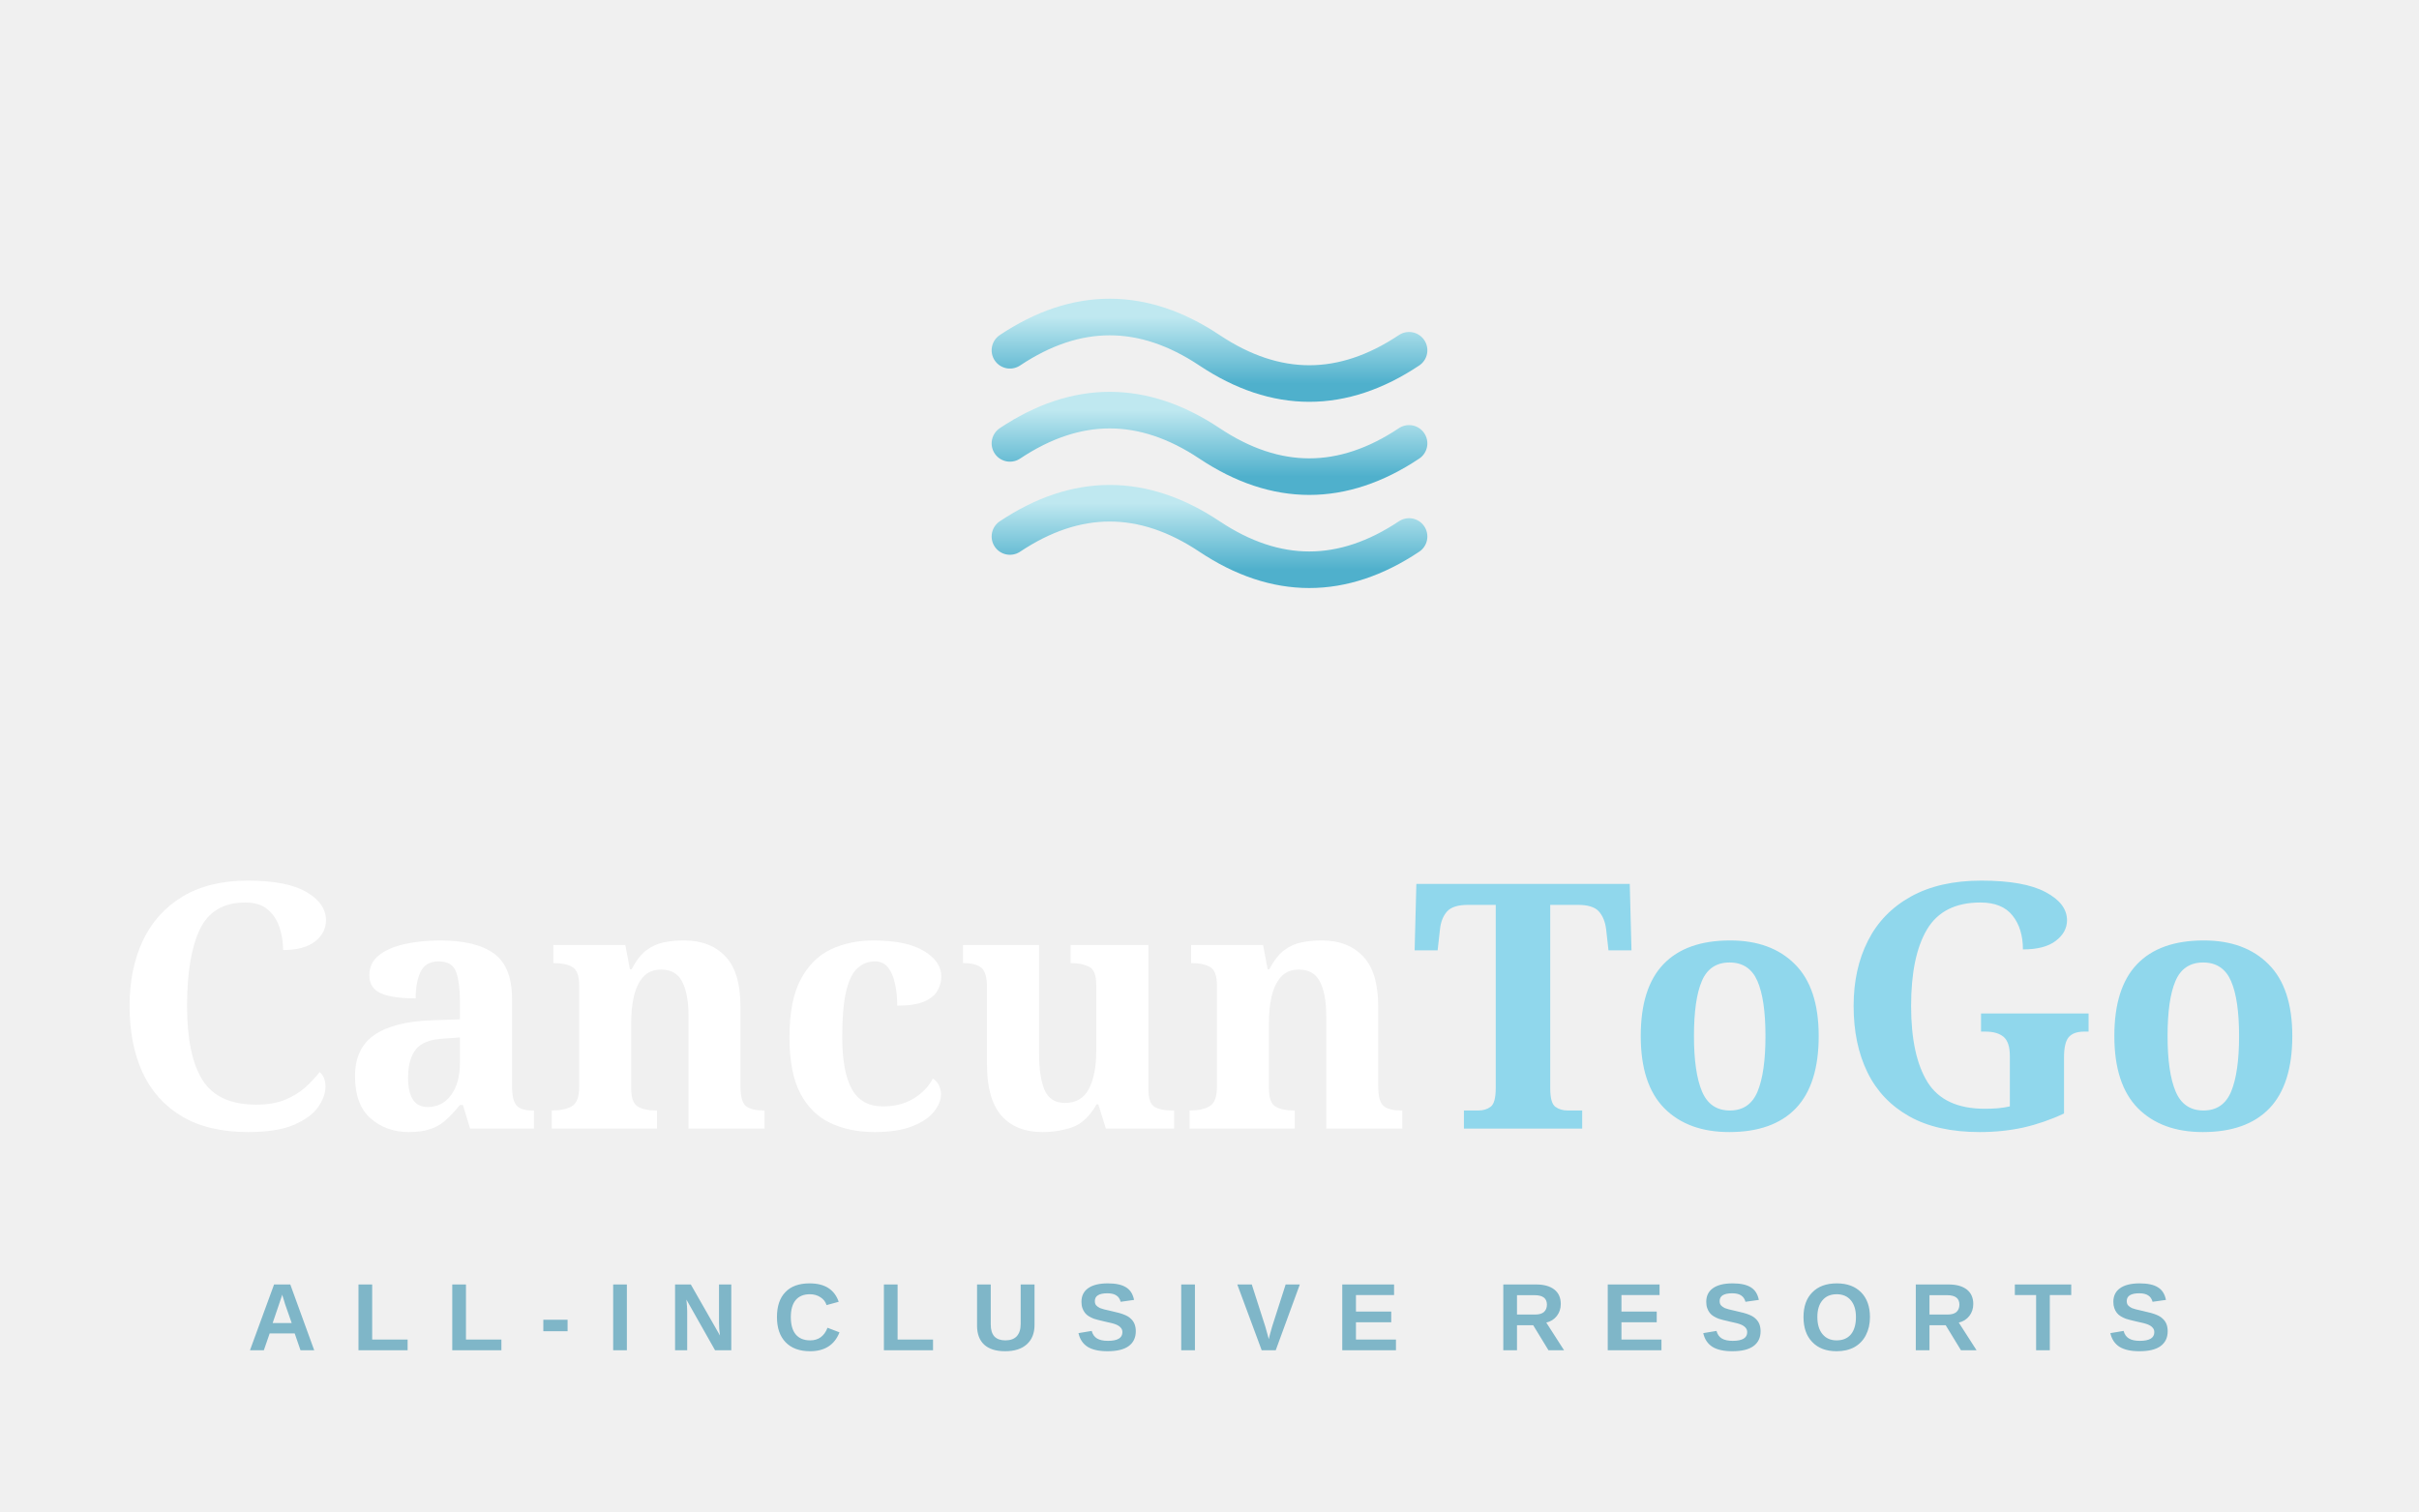
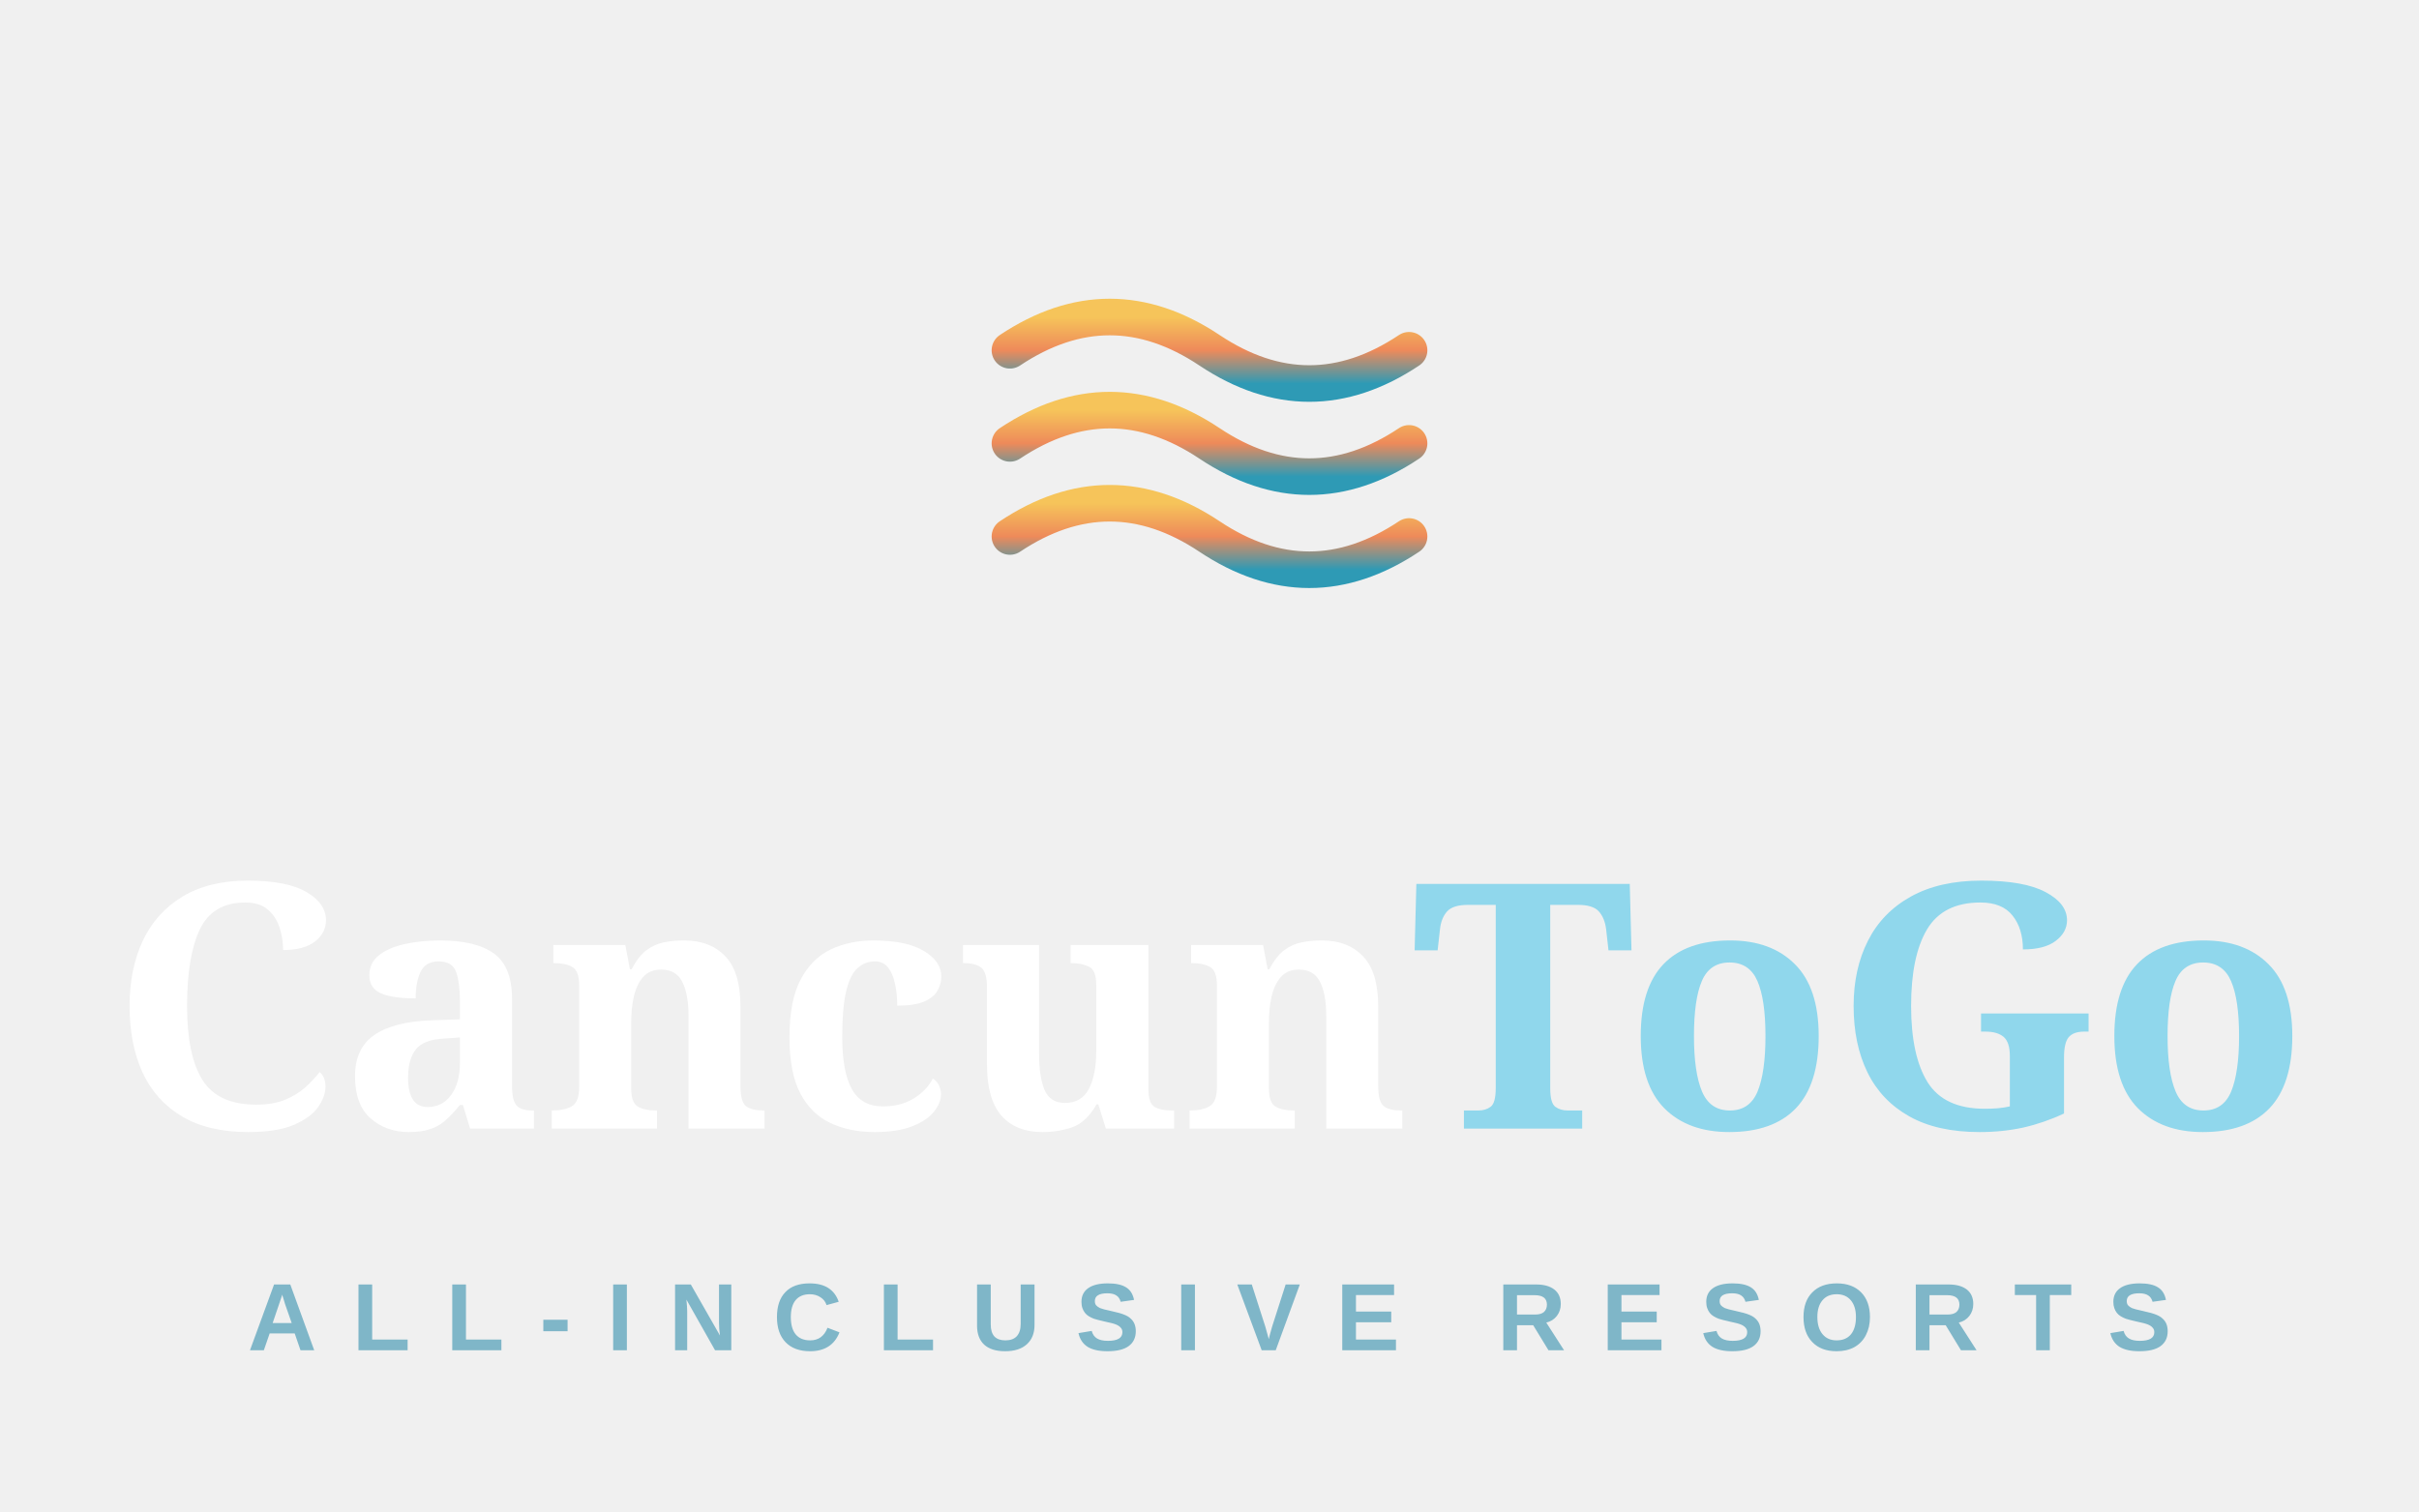
<svg xmlns="http://www.w3.org/2000/svg" width="240" height="150" viewBox="0 0 240 150" role="img" aria-label="CancunToGo">
  <defs>
    <linearGradient id="pr" x1="0" y1="0" x2="0" y2="1">
-       <stop offset="0" stop-color="#BFE8F0" />
-       <stop offset="1" stop-color="#4FB0CC" />
+       <stop offset="0" stop-color="#F6C45A" />
+       <stop offset="0.5" stop-color="#EE8A5A" />
+       <stop offset="1" stop-color="#2E9AB5" />
    </linearGradient>
  </defs>
  <g transform="translate(120 44) scale(0.66) translate(-50 -50)" fill="none" stroke="url(#pr)" stroke-width="5.5" stroke-linecap="round">
    <path d="M20 36 Q35 26 50 36 Q65 46 80 36" />
    <path d="M20 50 Q35 40 50 50 Q65 60 80 50" />
    <path d="M20 64 Q35 54 50 64 Q65 74 80 64" />
  </g>
  <text x="120" y="112" text-anchor="middle" font-family="Georgia, serif" font-size="34" font-weight="bold" fill="#FFFFFF">Cancun<tspan fill="#90D7EC">ToGo</tspan>
  </text>
  <text x="120" y="134" text-anchor="middle" font-family="Arial, sans-serif" font-size="9.5" font-weight="bold" letter-spacing="3.5" fill="#7FB6C8">ALL-INCLUSIVE RESORTS</text>
</svg>
